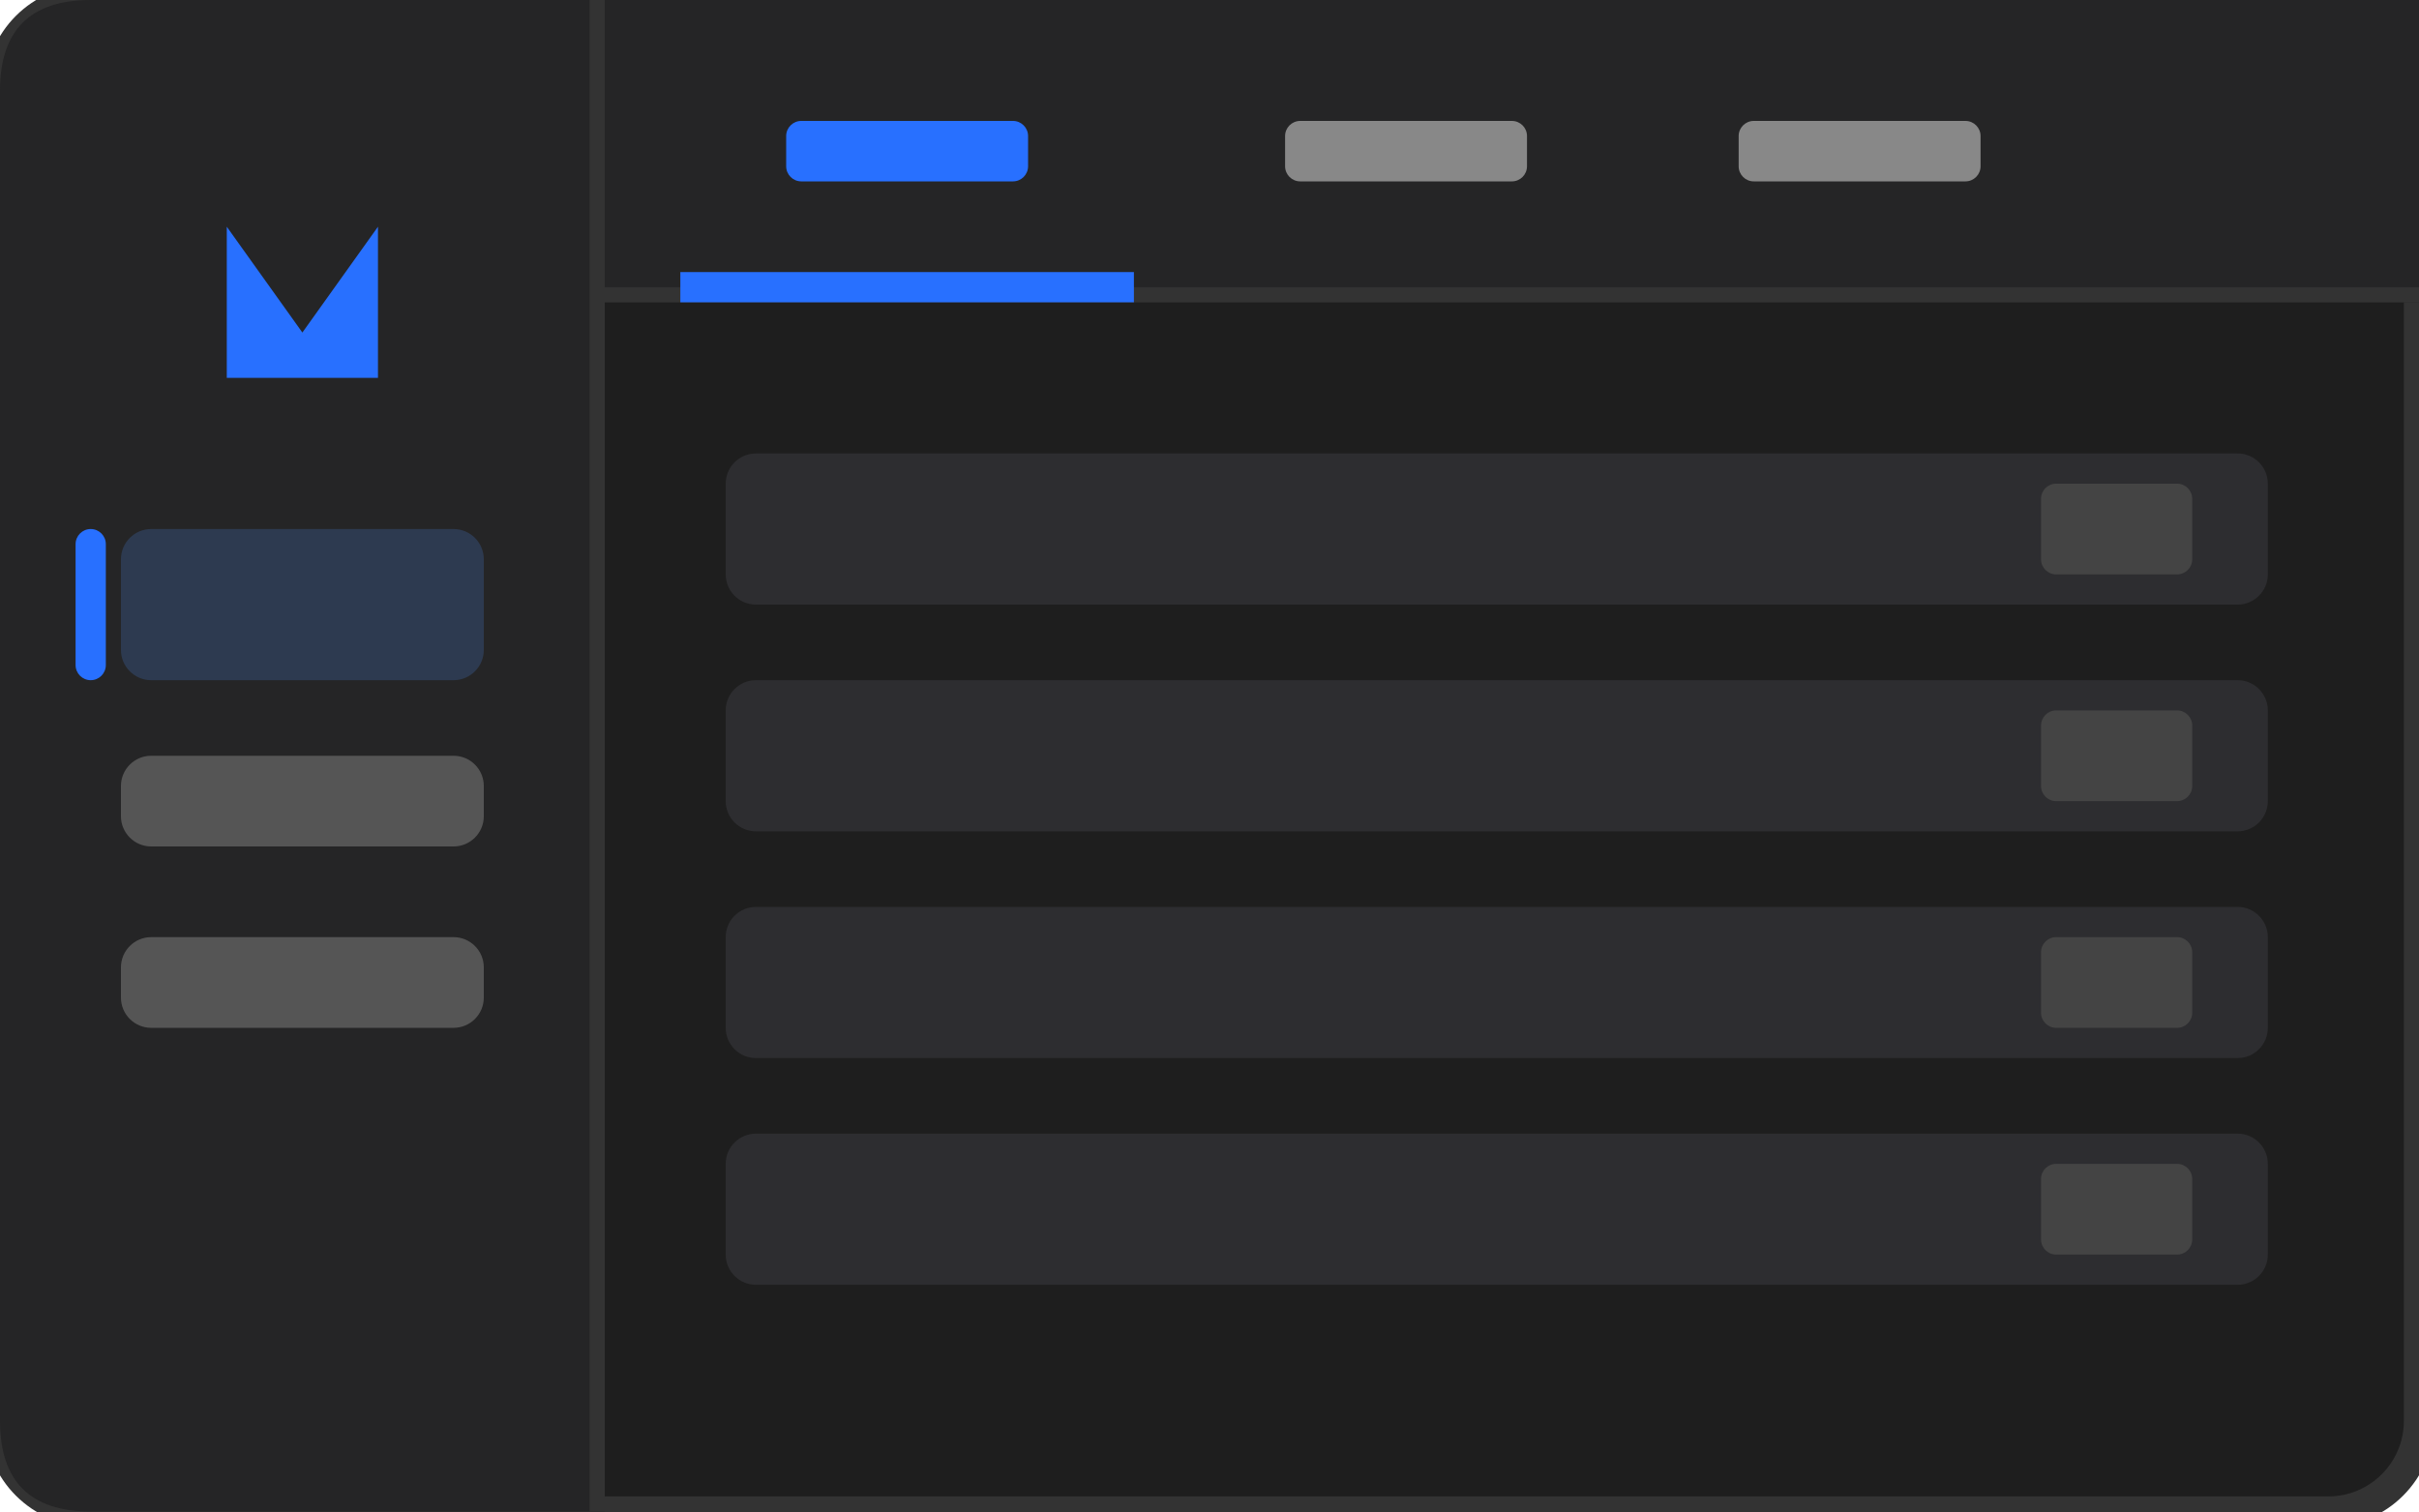
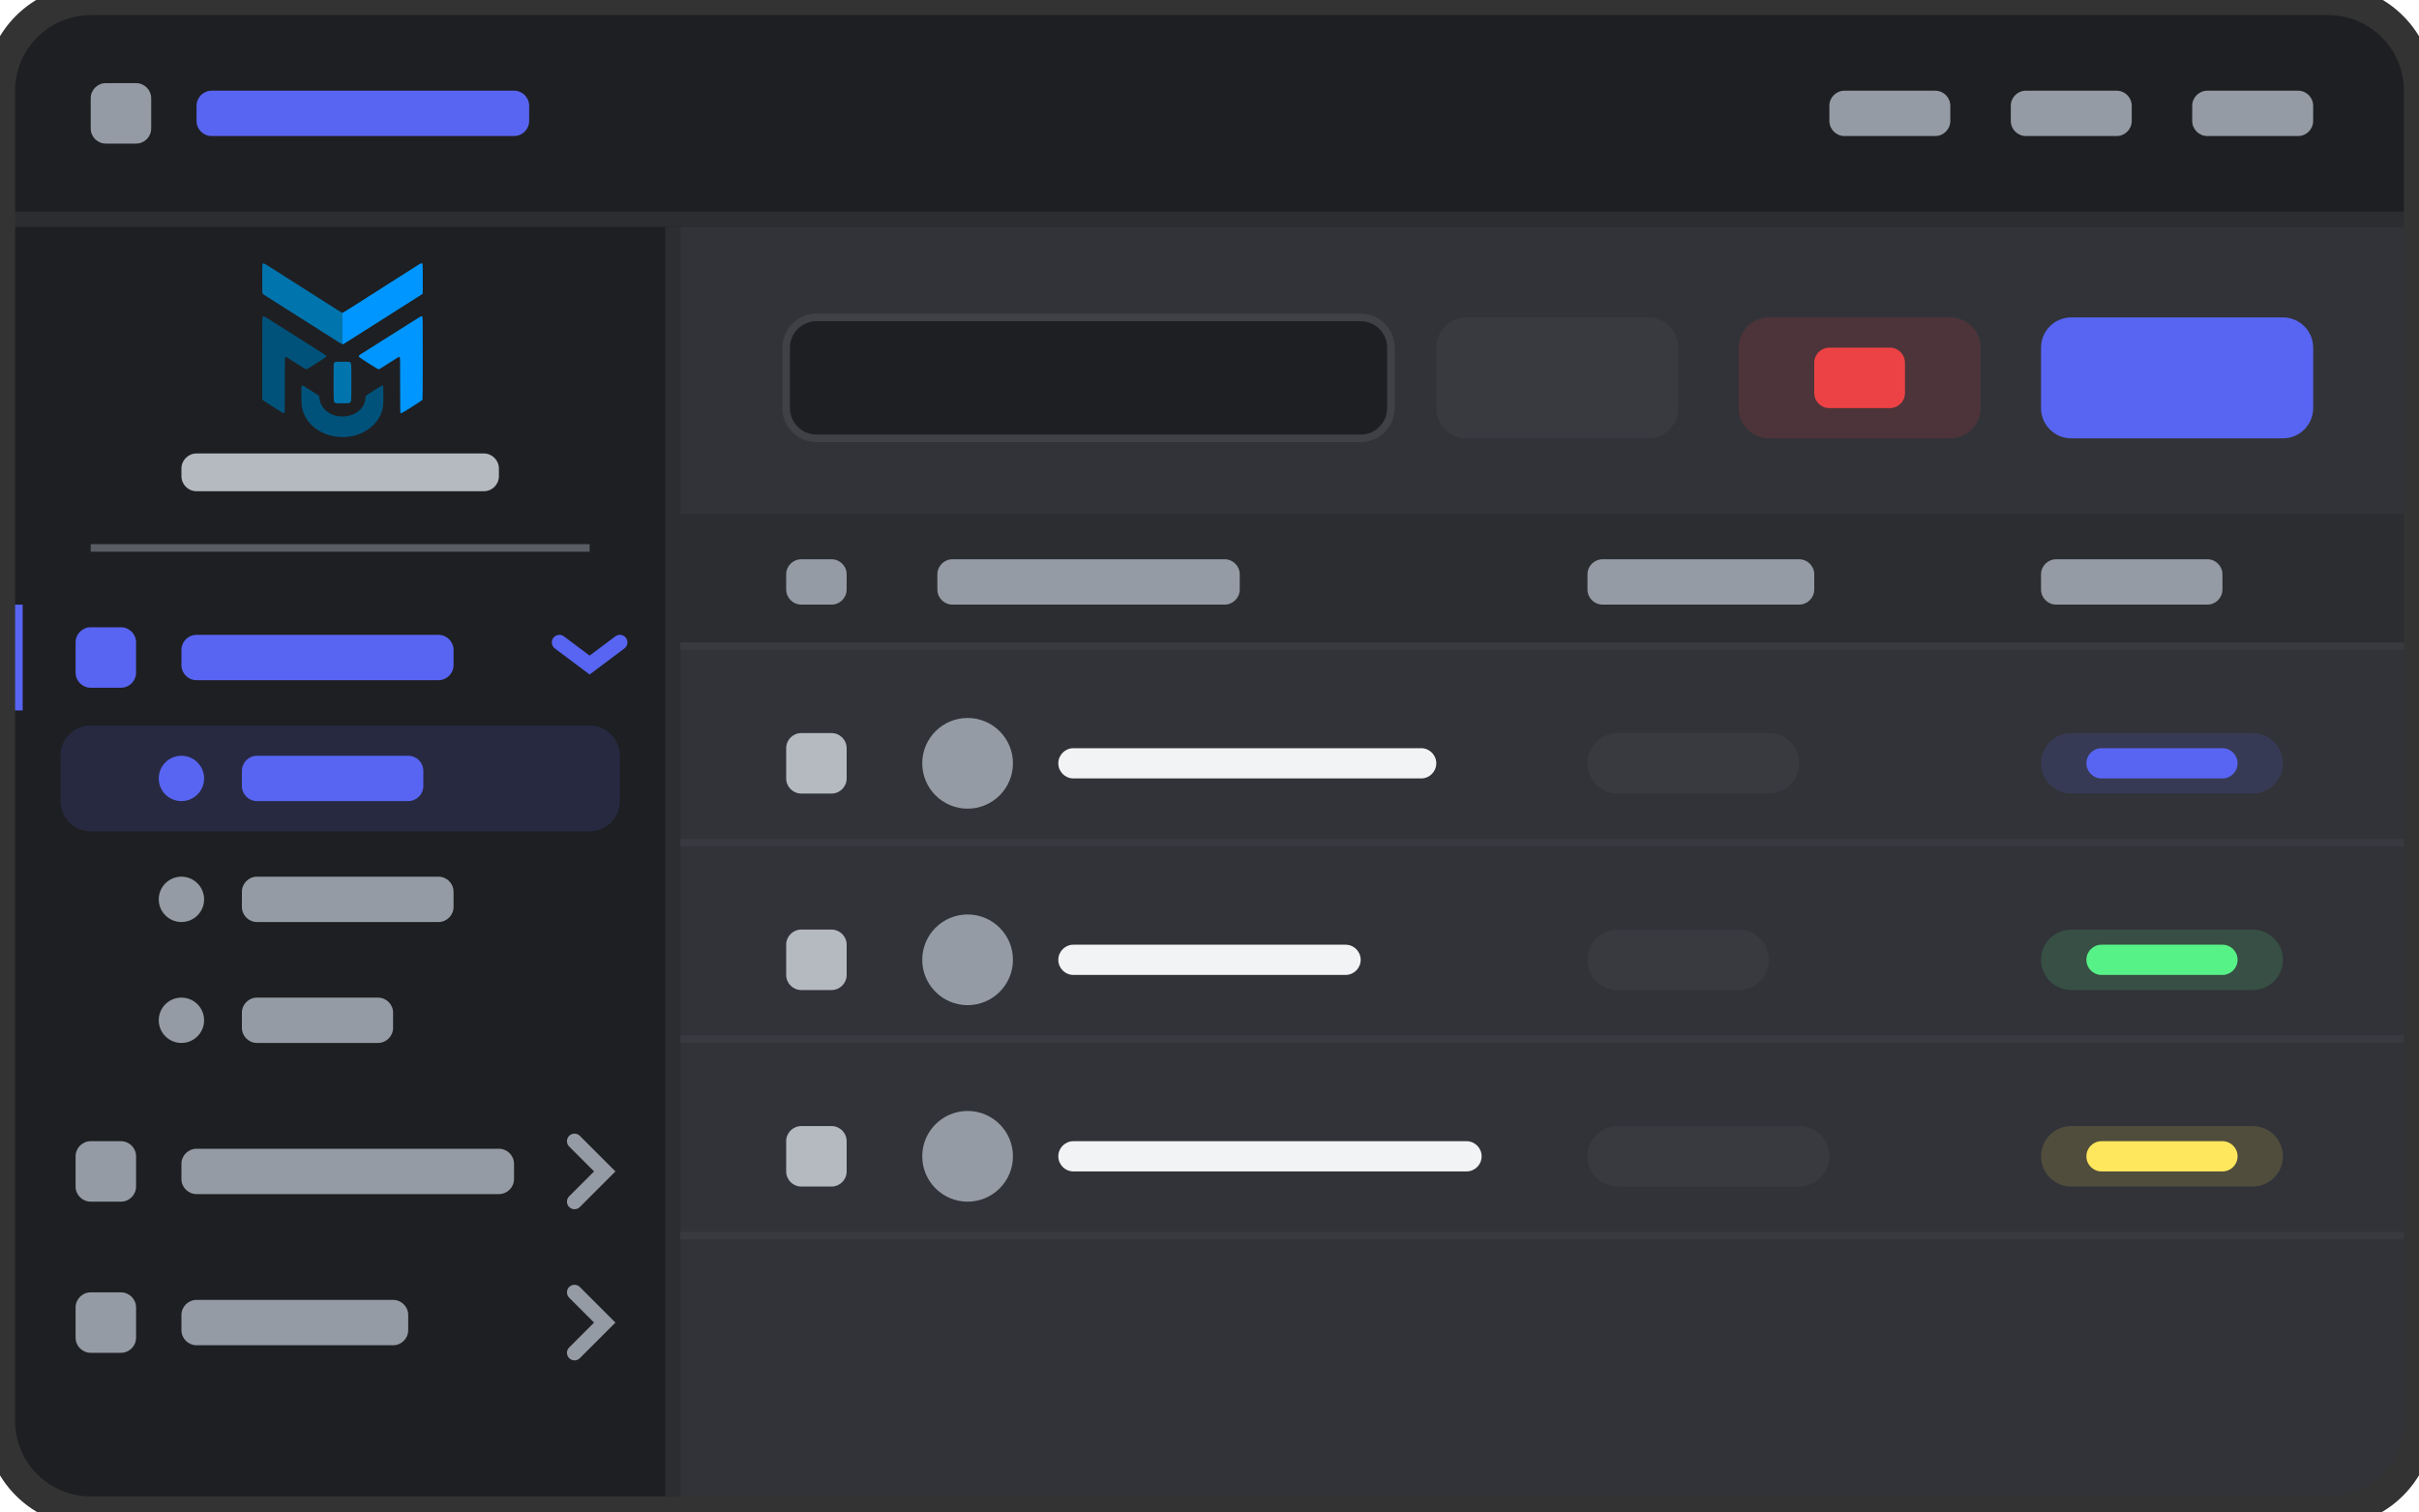
<svg xmlns="http://www.w3.org/2000/svg" width="160" height="100" viewBox="0 0 160 100">
-   <rect width="160" height="100" rx="6" fill="#1E1E1E" stroke="#333333" stroke-width="2" />
-   <path d="M 0 6 Q 0 0 6 0 L 40 0 L 40 100 L 6 100 Q 0 100 0 94 Z" fill="#252526" />
-   <rect x="39" y="0" width="1" height="100" fill="#333333" />
-   <path d="M 15 15 L 20 22 L 25 15 L 25 25 L 15 25 Z" fill="#2870FF" />
-   <rect x="8" y="35" width="24" height="10" fill="#2D3A50" rx="2" />
-   <rect x="5" y="35" width="2" height="10" fill="#2870FF" rx="1" />
-   <rect x="8" y="50" width="24" height="6" fill="#555555" rx="2" />
-   <rect x="8" y="62" width="24" height="6" fill="#555555" rx="2" />
-   <rect x="40" y="0" width="120" height="20" fill="#252526" />
-   <rect x="40" y="19" width="120" height="1" fill="#333333" />
-   <rect x="45" y="18" width="30" height="2" fill="#2870FF" />
-   <rect x="52" y="8" width="16" height="4" fill="#2870FF" rx="1" />
-   <rect x="85" y="8" width="16" height="4" fill="#888888" rx="1" />
-   <rect x="115" y="8" width="16" height="4" fill="#888888" rx="1" />
-   <rect x="48" y="30" width="102" height="10" fill="#2D2D30" rx="2" />
-   <rect x="48" y="45" width="102" height="10" fill="#2D2D30" rx="2" />
-   <rect x="48" y="60" width="102" height="10" fill="#2D2D30" rx="2" />
-   <rect x="48" y="75" width="102" height="10" fill="#2D2D30" rx="2" />
-   <rect x="135" y="32" width="10" height="6" fill="#444444" rx="1" />
-   <rect x="135" y="47" width="10" height="6" fill="#444444" rx="1" />
-   <rect x="135" y="62" width="10" height="6" fill="#444444" rx="1" />
-   <rect x="135" y="77" width="10" height="6" fill="#444444" rx="1" />
+   <defs>
+     <clipPath id="clip">
+       <rect width="160" height="100" rx="6" />
+     </clipPath>
+     <clipPath id="logo-right-half">
+       <rect x="5120" y="-2000" width="6000" height="15000" />
+     </clipPath>
+   </defs>
+   <g clip-path="url(#clip)">
+     <rect width="160" height="100" fill="#313338" />
+     <rect x="0" y="15" width="45" height="85" fill="#1E1F22" />
+     <rect x="44" y="15" width="1" height="85" fill="#2B2D31" />
+     <rect x="0" y="0" width="160" height="15" fill="#1E1F22" />
+     <rect x="0" y="14" width="160" height="1" fill="#2B2D31" />
+     <rect x="6" y="5.5" width="4" height="4" fill="#949BA4" rx="1" />
+     <rect x="13" y="6" width="22" height="3" fill="#5865F2" rx="1" />
+     <rect x="145" y="6" width="8" height="3" fill="#949BA4" rx="1" />
+     <rect x="133" y="6" width="8" height="3" fill="#949BA4" rx="1" />
+     <rect x="121" y="6" width="8" height="3" fill="#949BA4" rx="1" />
+     <g transform="translate(16.5, 17) scale(0.012)">
+       <g transform="translate(-204,1290) scale(0.14,-0.14)" stroke="none">
+         <path fill="#0074AD" d="M1976 8944 c-14 -14 -16 -81 -16 -588 0 -442 3 -576 13 -588 6 -9 80 -59 162 -111 277 -174 745 -471 1450 -919 989 -628 1211 -770 1369 -870 84 -53 150 -88 166 -88 14 0 53 17 86 38 71 46 601 383 799 507 77 48 237 150 355 225 522 333 1758 1118 1858 1179 29 19 54 42 57 54 3 12 4 278 3 590 -3 623 0 592 -63 583 -17 -2 -67 -28 -112 -57 -46 -30 -115 -75 -155 -100 -40 -26 -444 -283 -898 -571 -454 -289 -890 -567 -970 -618 -80 -51 -185 -119 -235 -150 -49 -31 -166 -105 -260 -165 -397 -251 -456 -287 -473 -283 -10 3 -107 63 -217 133 -110 70 -285 182 -390 248 -104 66 -343 217 -530 337 -187 119 -452 288 -590 375 -137 87 -338 214 -445 283 -955 613 -925 595 -964 556z" />
+         <path fill="#0096FF" clip-path="url(#logo-right-half)" d="M1976 8944 c-14 -14 -16 -81 -16 -588 0 -442 3 -576 13 -588 6 -9 80 -59 162 -111 277 -174 745 -471 1450 -919 989 -628 1211 -770 1369 -870 84 -53 150 -88 166 -88 14 0 53 17 86 38 71 46 601 383 799 507 77 48 237 150 355 225 522 333 1758 1118 1858 1179 29 19 54 42 57 54 3 12 4 278 3 590 -3 623 0 592 -63 583 -17 -2 -67 -28 -112 -57 -46 -30 -115 -75 -155 -100 -40 -26 -444 -283 -898 -571 -454 -289 -890 -567 -970 -618 -80 -51 -185 -119 -235 -150 -49 -31 -166 -105 -260 -165 -397 -251 -456 -287 -473 -283 -10 3 -107 63 -217 133 -110 70 -285 182 -390 248 -104 66 -343 217 -530 337 -187 119 -452 288 -590 375 -137 87 -338 214 -445 283 -955 613 -925 595 -964 556z" />
+         <path fill="#00527A" d="M1977 6862 c-16 -17 -17 -145 -17 -1641 l0 -1623 28 -24 c15 -13 65 -48 112 -77 47 -30 220 -140 384 -246 165 -105 310 -191 323 -191 12 0 27 9 33 19 7 13 10 374 10 1098 0 1108 0 1103 37 1103 7 0 102 -57 210 -127 109 -69 278 -178 376 -240 98 -63 192 -117 210 -119 25 -4 47 4 102 37 111 68 627 399 663 426 36 27 42 61 15 85 -16 14 -236 154 -773 493 -80 50 -170 107 -200 127 -30 19 -111 71 -180 114 -69 42 -255 161 -415 262 -706 450 -855 542 -881 542 -11 0 -28 -8 -37 -18z" />
+         <path fill="#0096FF" d="M7895 6684 c-171 -108 -371 -235 -445 -282 -74 -47 -211 -133 -305 -192 -93 -59 -341 -215 -550 -347 -209 -132 -438 -277 -510 -323 -71 -46 -170 -108 -218 -138 -91 -56 -119 -90 -101 -119 20 -32 742 -493 772 -493 29 0 7 -13 446 267 192 123 355 223 362 223 7 0 20 -7 28 -16 14 -14 16 -126 16 -1090 0 -722 3 -1082 10 -1095 6 -11 21 -19 36 -19 31 0 819 502 834 530 6 12 10 607 10 1639 0 1459 -2 1621 -16 1635 -8 9 -25 16 -37 16 -12 0 -162 -88 -332 -196z" />
+         <path fill="#0074AD" d="M4831 5077 c-13 -6 -33 -23 -43 -38 -18 -24 -19 -54 -18 -759 1 -819 -3 -772 70 -811 31 -17 60 -19 281 -19 239 0 247 1 280 23 72 48 68 10 69 805 0 792 2 764 -65 796 -27 13 -77 16 -292 16 -185 0 -265 -4 -282 -13z" />
+         <path fill="#00527A" d="M3516 4131 c-17 -18 -18 -48 -13 -393 4 -338 6 -382 26 -473 92 -415 367 -753 776 -955 152 -75 277 -118 431 -149 420 -85 835 -33 1199 149 423 213 707 573 779 990 23 137 24 811 0 834 -8 9 -23 16 -33 16 -10 0 -76 -37 -147 -82 -71 -44 -165 -104 -209 -131 -44 -28 -126 -81 -182 -118 -89 -60 -103 -73 -107 -101 -28 -203 -47 -268 -107 -370 -229 -389 -819 -532 -1274 -309 -120 59 -213 134 -288 233 -94 125 -137 229 -156 382 -7 62 -14 84 -33 101 -21 20 -542 356 -595 384 -31 16 -47 14 -67 -8z" />
+       </g>
+     </g>
+     <rect x="12" y="30" width="21" height="2.5" fill="#B5BAC1" rx="1" />
+     <rect x="6" y="36" width="33" height="0.5" fill="#949BA4" opacity="0.5" />
+     <rect x="0" y="40" width="1.5" height="7" fill="#5865F2" />
+     <rect x="5" y="41.5" width="4" height="4" fill="#5865F2" rx="1" />
+     <rect x="12" y="42" width="18" height="3" fill="#5865F2" rx="1" />
+     <path d="M 37 42.5 L 39 44 L 41 42.5" stroke="#5865F2" stroke-width="1" fill="none" stroke-linecap="round" />
+     <rect x="4" y="48" width="37" height="7" fill="#5865F2" fill-opacity="0.15" rx="2" />
+     <circle cx="12" cy="51.5" r="1.5" fill="#5865F2" />
+     <rect x="16" y="50" width="12" height="3" fill="#5865F2" rx="1" />
+     <circle cx="12" cy="59.5" r="1.5" fill="#949BA4" />
+     <rect x="16" y="58" width="14" height="3" fill="#949BA4" rx="1" />
+     <circle cx="12" cy="67.5" r="1.5" fill="#949BA4" />
+     <rect x="16" y="66" width="10" height="3" fill="#949BA4" rx="1" />
+     <rect x="5" y="75.5" width="4" height="4" fill="#949BA4" rx="1" />
+     <rect x="12" y="76" width="22" height="3" fill="#949BA4" rx="1" />
+     <path d="M 38 75.5 L 40 77.5 L 38 79.5" stroke="#949BA4" stroke-width="1" fill="none" stroke-linecap="round" />
+     <rect x="5" y="85.5" width="4" height="4" fill="#949BA4" rx="1" />
+     <rect x="12" y="86" width="15" height="3" fill="#949BA4" rx="1" />
+     <path d="M 38 85.5 L 40 87.5 L 38 89.5" stroke="#949BA4" stroke-width="1" fill="none" stroke-linecap="round" />
+     <rect x="52" y="21" width="40" height="8" fill="#1E1F22" rx="2" stroke="#3F4147" stroke-width="0.5" />
+     <rect x="135" y="21" width="18" height="8" fill="#5865F2" rx="2" />
+     <rect x="115" y="21" width="16" height="8" fill="#ED4245" fill-opacity="0.15" rx="2" />
+     <rect x="120" y="23" width="6" height="4" fill="#ED4245" rx="1" />
+     <rect x="95" y="21" width="16" height="8" fill="#383A40" rx="2" />
+     <rect x="45" y="34" width="115" height="9" fill="#2B2D31" />
+     <rect x="45" y="42.5" width="115" height="0.5" fill="#383A40" />
+     <rect x="52" y="37" width="4" height="3" fill="#949BA4" rx="1" />
+     <rect x="62" y="37" width="20" height="3" fill="#949BA4" rx="1" />
+     <rect x="105" y="37" width="15" height="3" fill="#949BA4" rx="1" />
+     <rect x="135" y="37" width="12" height="3" fill="#949BA4" rx="1" />
+     <rect x="52" y="48.5" width="4" height="4" fill="#B5BAC1" rx="1" />
+     <circle cx="64" cy="50.5" r="3" fill="#949BA4" />
+     <rect x="70" y="49.5" width="25" height="2" fill="#F2F3F5" rx="1" />
+     <rect x="105" y="48.5" width="14" height="4" fill="#383A40" rx="2" />
+     <rect x="135" y="48.5" width="16" height="4" fill="#5865F2" fill-opacity="0.15" rx="2" />
+     <rect x="138" y="49.5" width="10" height="2" fill="#5865F2" rx="1" />
+     <rect x="45" y="55.5" width="115" height="0.5" fill="#383A40" />
+     <rect x="52" y="61.5" width="4" height="4" fill="#B5BAC1" rx="1" />
+     <circle cx="64" cy="63.5" r="3" fill="#949BA4" />
+     <rect x="70" y="62.5" width="20" height="2" fill="#F2F3F5" rx="1" />
+     <rect x="105" y="61.5" width="12" height="4" fill="#383A40" rx="2" />
+     <rect x="135" y="61.5" width="16" height="4" fill="#57F287" fill-opacity="0.15" rx="2" />
+     <rect x="138" y="62.5" width="10" height="2" fill="#57F287" rx="1" />
+     <rect x="45" y="68.5" width="115" height="0.5" fill="#383A40" />
+     <rect x="52" y="74.5" width="4" height="4" fill="#B5BAC1" rx="1" />
+     <circle cx="64" cy="76.5" r="3" fill="#949BA4" />
+     <rect x="70" y="75.5" width="28" height="2" fill="#F2F3F5" rx="1" />
+     <rect x="105" y="74.5" width="16" height="4" fill="#383A40" rx="2" />
+     <rect x="135" y="74.5" width="16" height="4" fill="#FEE75C" fill-opacity="0.15" rx="2" />
+     <rect x="138" y="75.5" width="10" height="2" fill="#FEE75C" rx="1" />
+     <rect x="45" y="81.5" width="115" height="0.5" fill="#383A40" />
+   </g>
+   <rect width="160" height="100" rx="6" fill="none" stroke="#333333" stroke-width="2" />
</svg>
